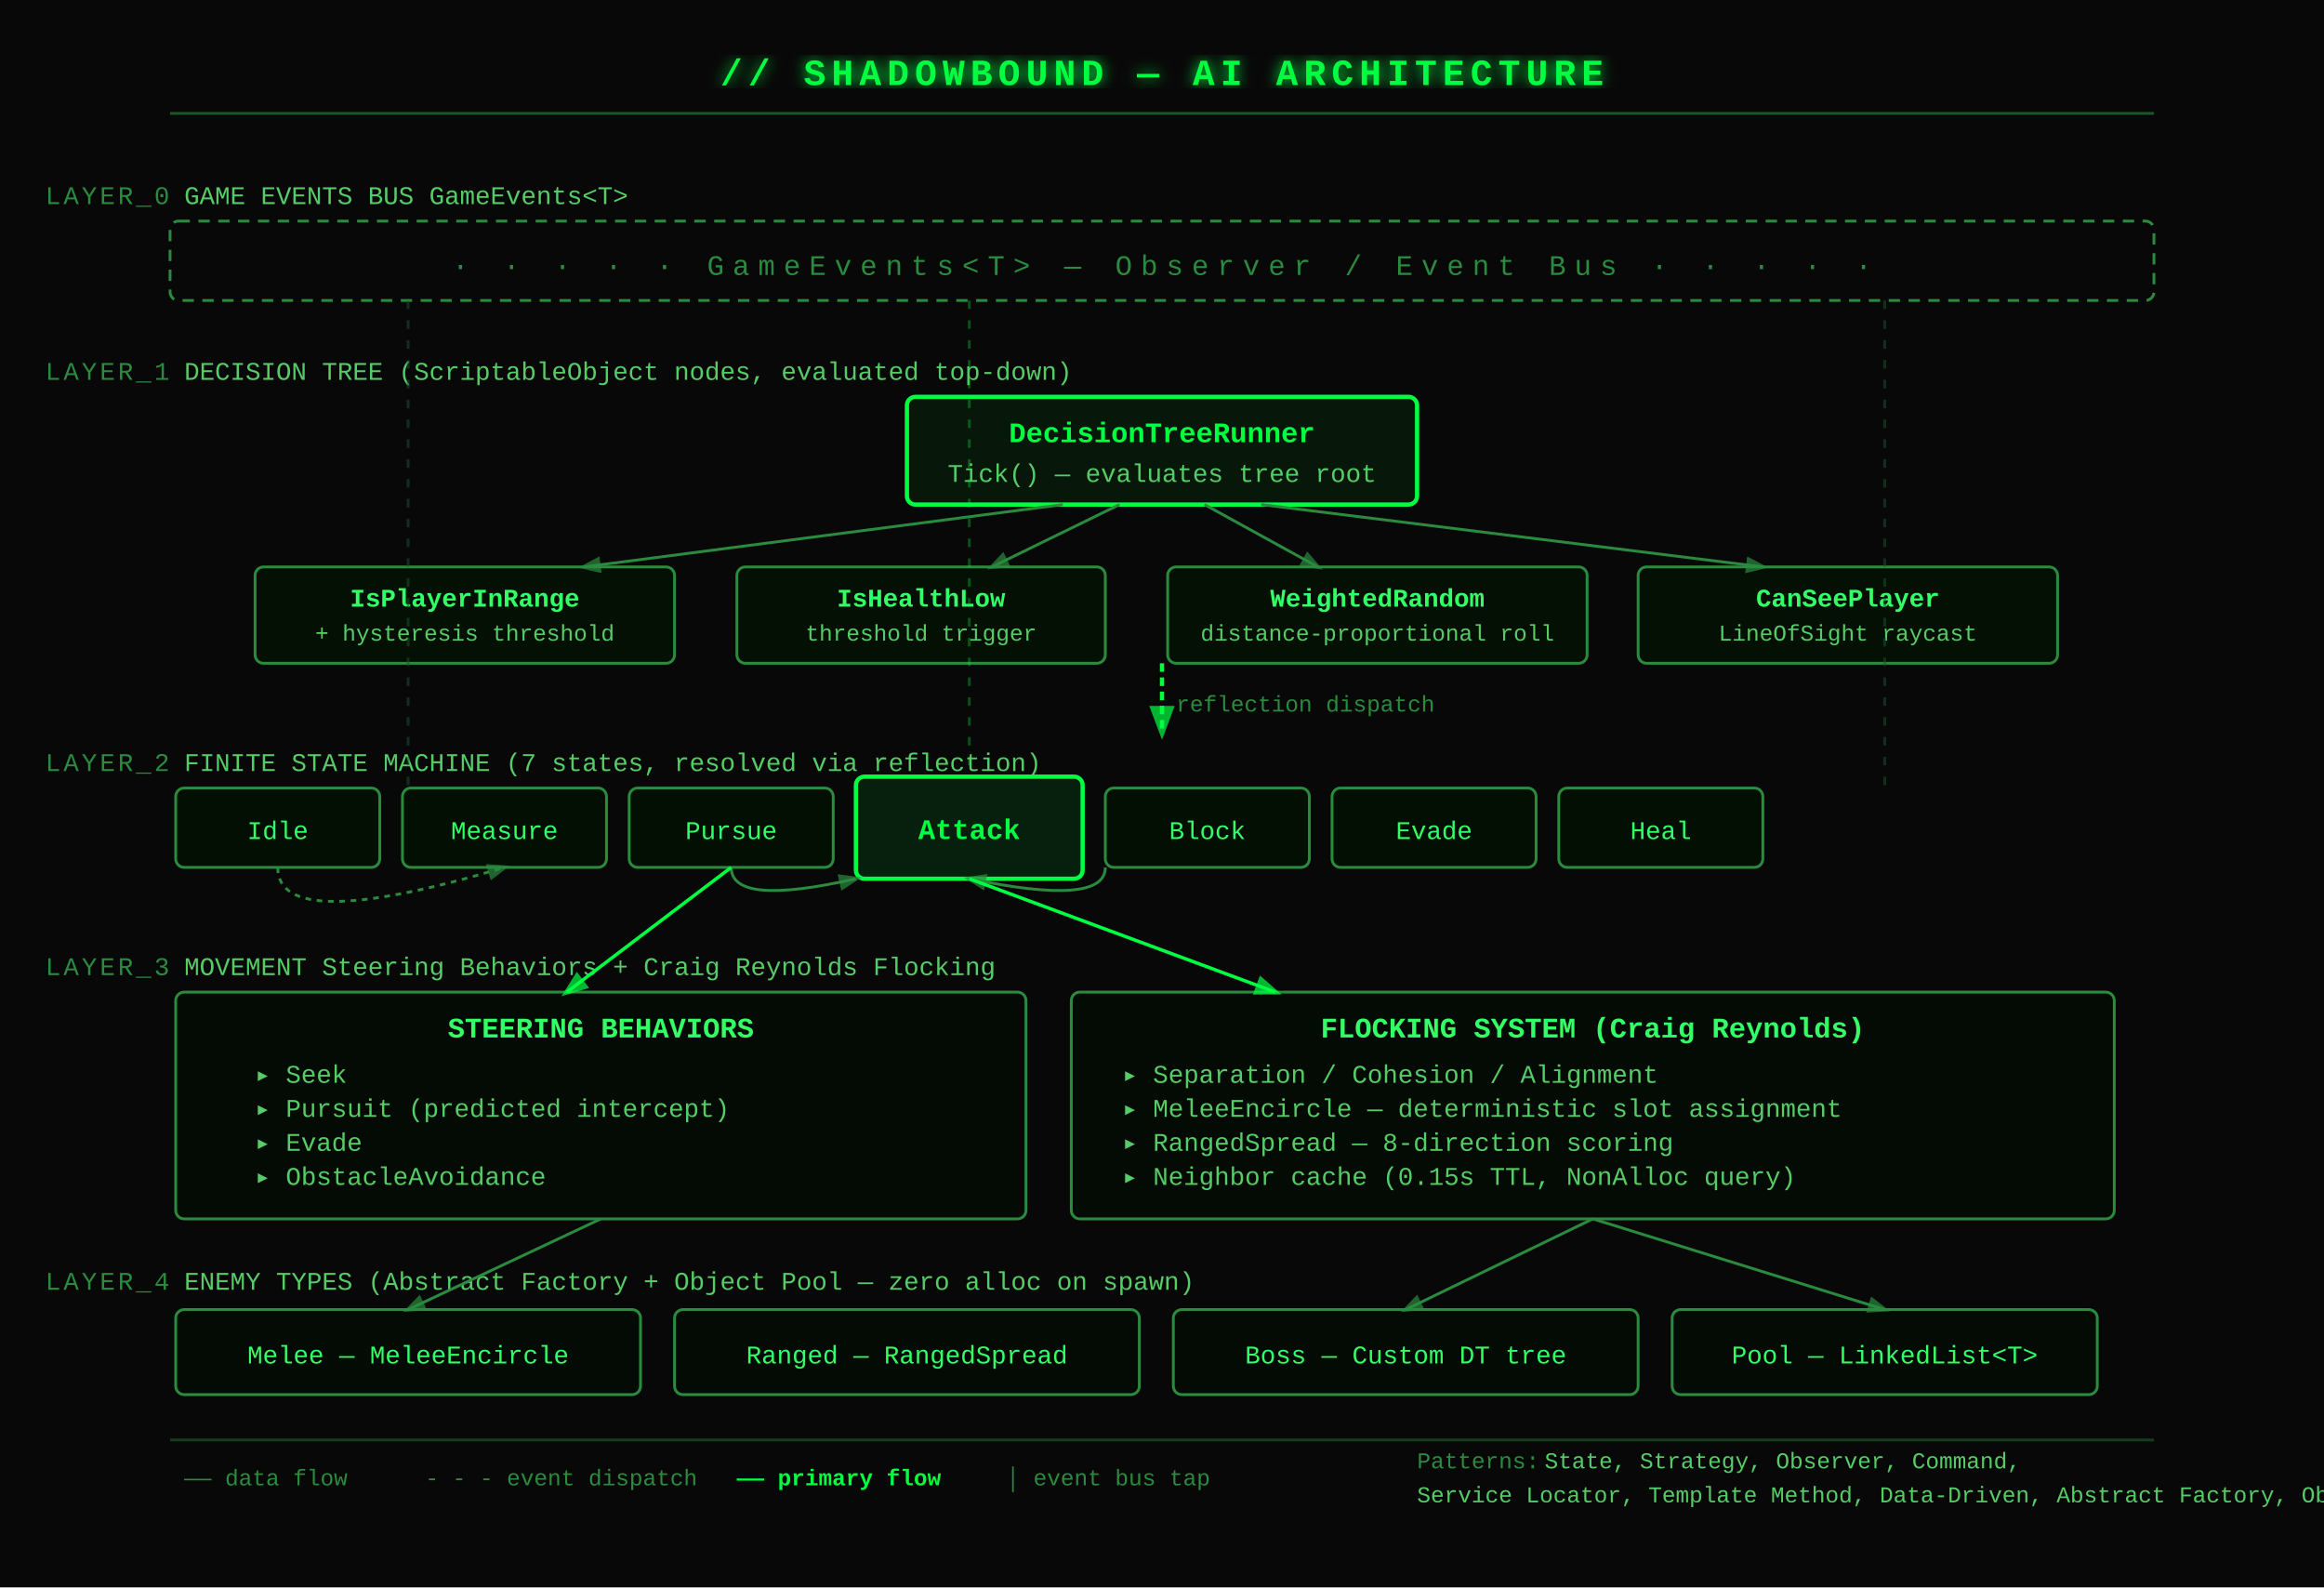
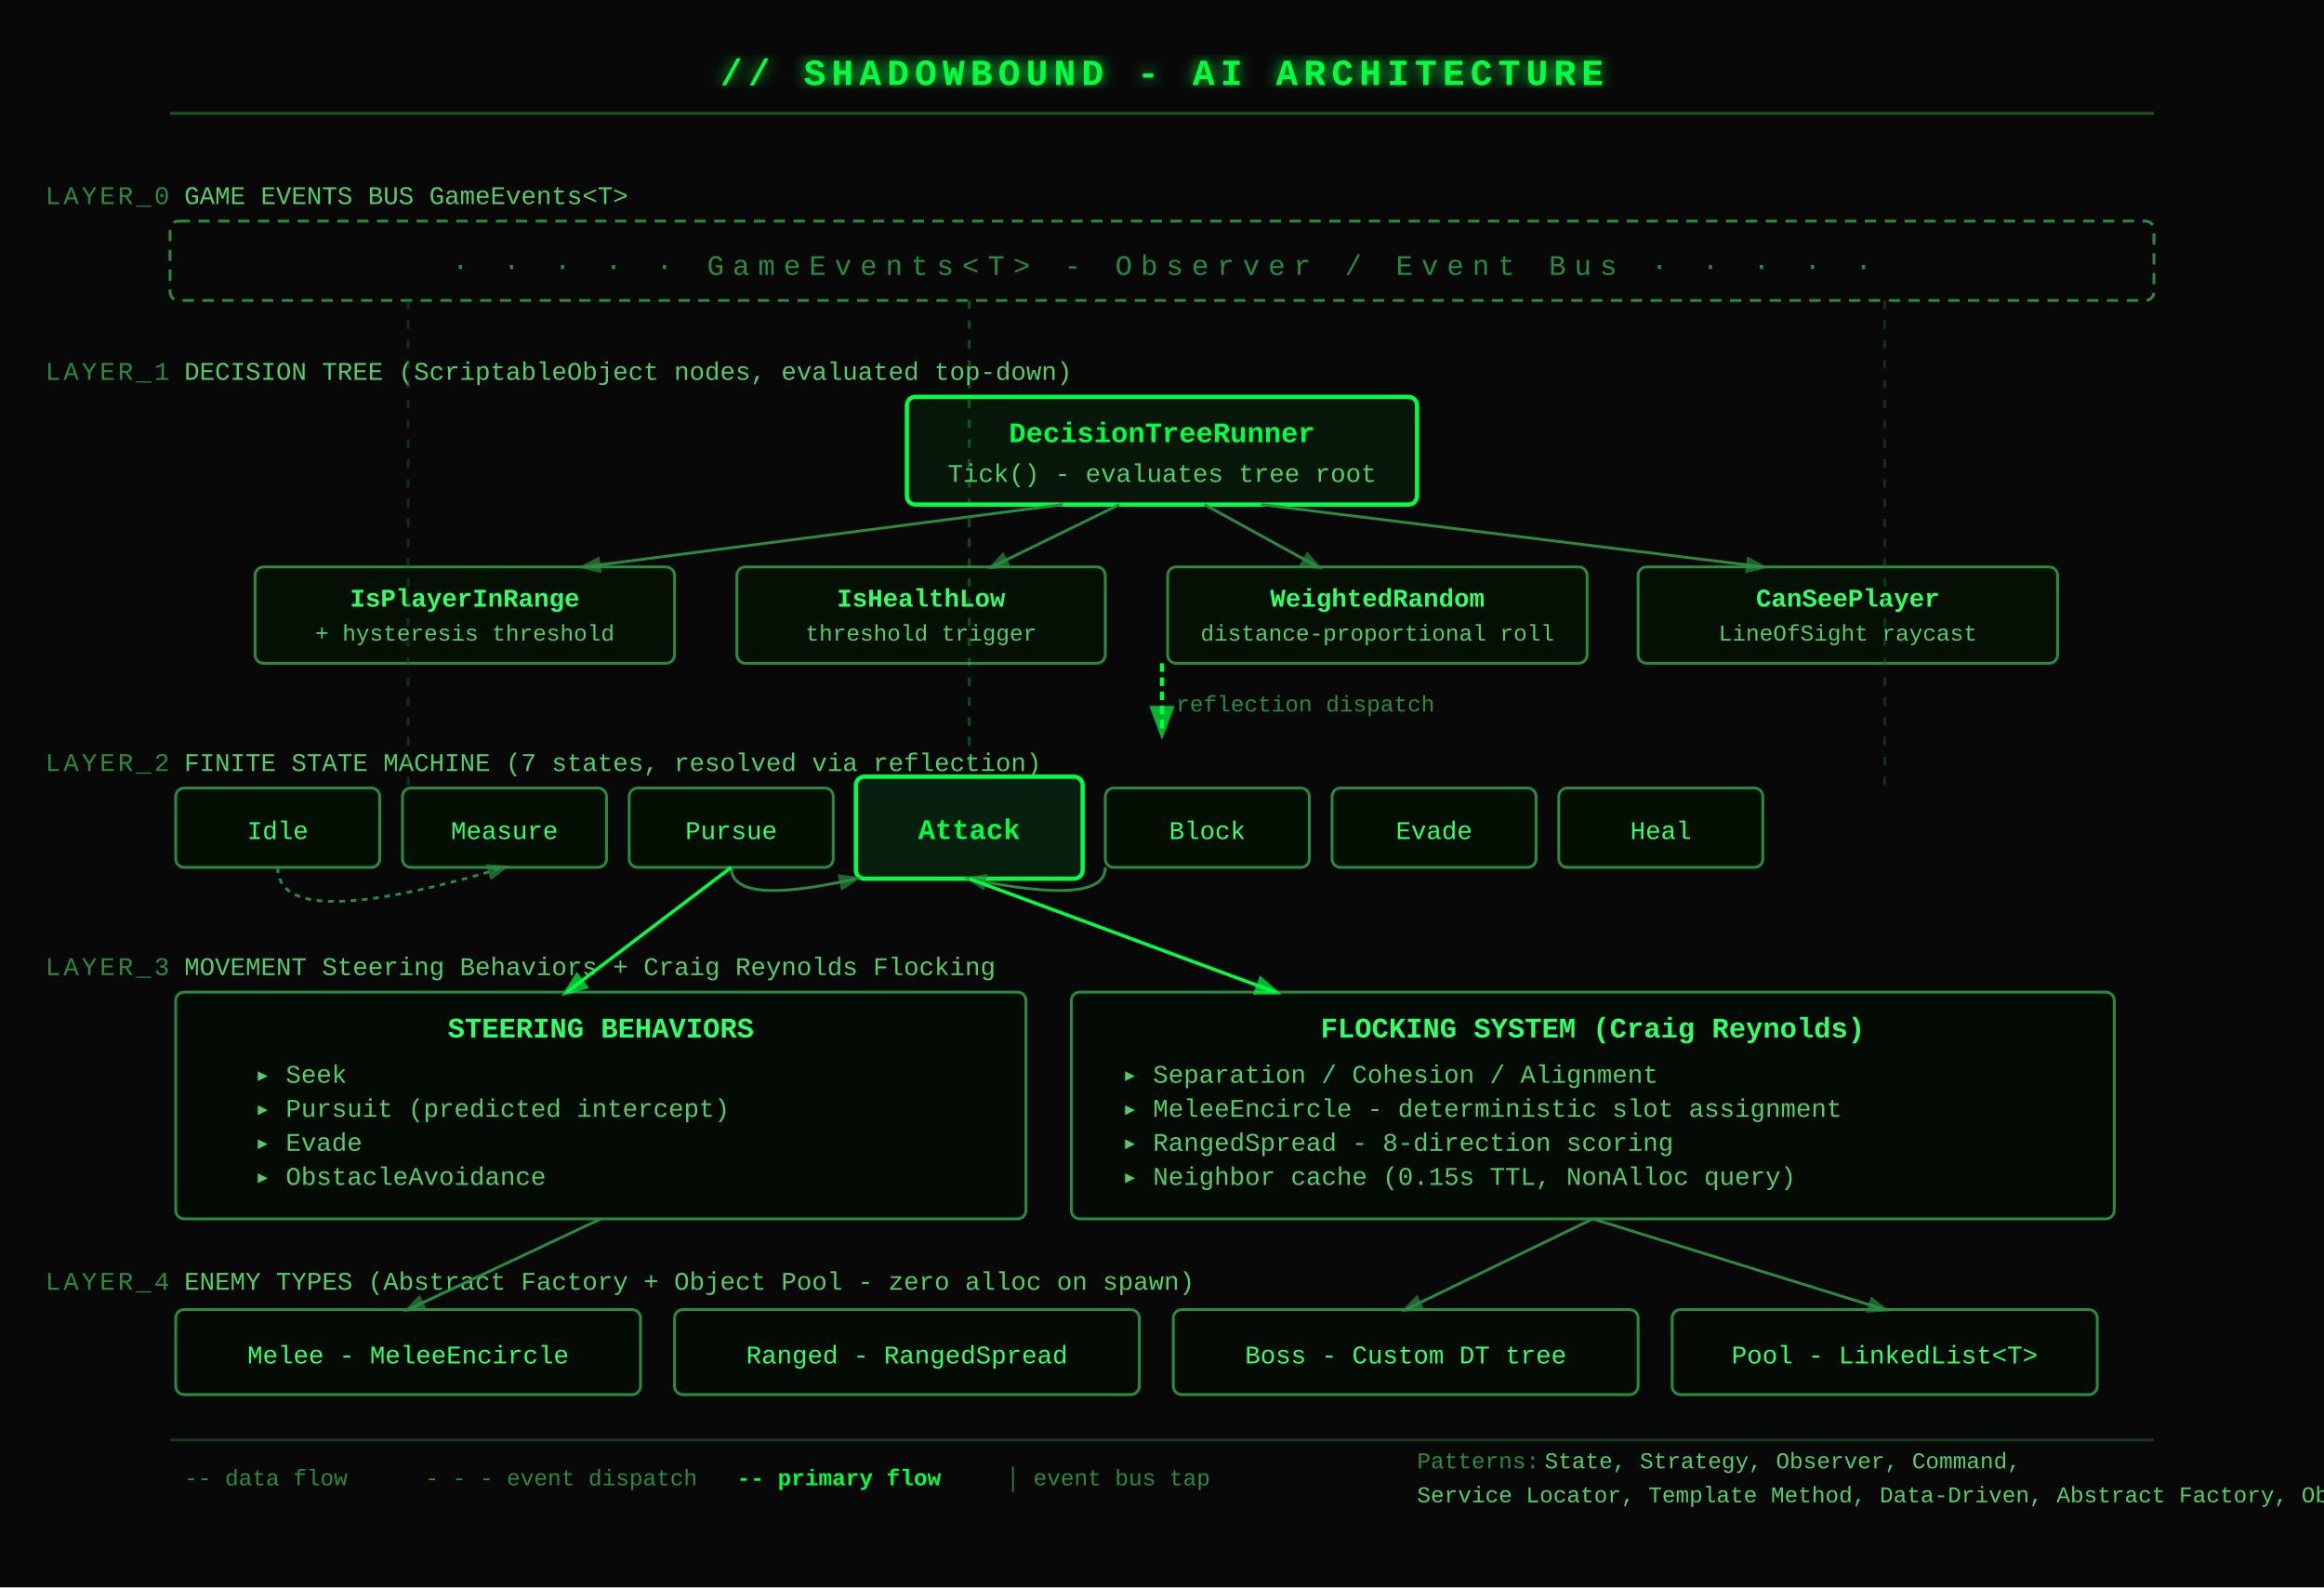
<svg xmlns="http://www.w3.org/2000/svg" viewBox="0 0 820 560" width="820" height="560" font-family="'Courier New', Courier, monospace">
  <defs>
    <filter id="glow">
      <feGaussianBlur stdDeviation="2.5" result="blur" />
      <feMerge>
        <feMergeNode in="blur" />
        <feMergeNode in="SourceGraphic" />
      </feMerge>
    </filter>
    <marker id="arrow" markerWidth="8" markerHeight="8" refX="6" refY="3" orient="auto">
      <path d="M0,0 L0,6 L8,3 z" fill="#00ff41" opacity="0.7" />
    </marker>
    <marker id="arrow-dim" markerWidth="8" markerHeight="8" refX="6" refY="3" orient="auto">
      <path d="M0,0 L0,6 L8,3 z" fill="#2a8a3e" opacity="0.7" />
    </marker>
  </defs>
  <rect width="820" height="560" fill="#080808" />
-   <text x="410" y="30" text-anchor="middle" fill="#00ff41" font-size="13" font-weight="bold" filter="url(#glow)" letter-spacing="2">// SHADOWBOUND — AI ARCHITECTURE</text>
+   <text x="410" y="30" text-anchor="middle" fill="#00ff41" font-size="13" font-weight="bold" filter="url(#glow)" letter-spacing="2">// SHADOWBOUND - AI ARCHITECTURE</text>
  <line x1="60" y1="40" x2="760" y2="40" stroke="#2a8a3e" stroke-width="1" opacity="0.6" />
  <text x="16" y="72" fill="#2a8a3e" font-size="9" letter-spacing="1">LAYER_0</text>
  <text x="65" y="72" fill="#55cc66" font-size="9">GAME EVENTS BUS   GameEvents&lt;T&gt;</text>
  <rect x="60" y="78" width="700" height="28" rx="3" fill="none" stroke="#2a8a3e" stroke-width="1" stroke-dasharray="4,3" />
-   <text x="410" y="97" text-anchor="middle" fill="#2a8a3e" font-size="10" letter-spacing="3">· · · · · GameEvents&lt;T&gt; — Observer / Event Bus · · · · ·</text>
+   <text x="410" y="97" text-anchor="middle" fill="#2a8a3e" font-size="10" letter-spacing="3">· · · · · GameEvents&lt;T&gt; - Observer / Event Bus · · · · ·</text>
  <text x="16" y="134" fill="#2a8a3e" font-size="9" letter-spacing="1">LAYER_1</text>
  <text x="65" y="134" fill="#55cc66" font-size="9">DECISION TREE   (ScriptableObject nodes, evaluated top-down)</text>
  <rect x="320" y="140" width="180" height="38" rx="3" fill="rgba(0,255,65,0.07)" stroke="#00ff41" stroke-width="1.5" />
  <text x="410" y="156" text-anchor="middle" fill="#00ff41" font-size="10" font-weight="bold">DecisionTreeRunner</text>
-   <text x="410" y="170" text-anchor="middle" fill="#55cc66" font-size="9">Tick() — evaluates tree root</text>
+   <text x="410" y="170" text-anchor="middle" fill="#55cc66" font-size="9">Tick() - evaluates tree root</text>
  <rect x="90" y="200" width="148" height="34" rx="3" fill="rgba(0,25,0,0.5)" stroke="#2a8a3e" stroke-width="1" />
  <text x="164" y="214" text-anchor="middle" fill="#33ff66" font-size="9" font-weight="bold">IsPlayerInRange</text>
  <text x="164" y="226" text-anchor="middle" fill="#55cc66" font-size="8">+ hysteresis threshold</text>
  <rect x="260" y="200" width="130" height="34" rx="3" fill="rgba(0,25,0,0.5)" stroke="#2a8a3e" stroke-width="1" />
  <text x="325" y="214" text-anchor="middle" fill="#33ff66" font-size="9" font-weight="bold">IsHealthLow</text>
  <text x="325" y="226" text-anchor="middle" fill="#55cc66" font-size="8">threshold trigger</text>
  <rect x="412" y="200" width="148" height="34" rx="3" fill="rgba(0,25,0,0.5)" stroke="#2a8a3e" stroke-width="1" />
  <text x="486" y="214" text-anchor="middle" fill="#33ff66" font-size="9" font-weight="bold">WeightedRandom</text>
  <text x="486" y="226" text-anchor="middle" fill="#55cc66" font-size="8">distance-proportional roll</text>
  <rect x="578" y="200" width="148" height="34" rx="3" fill="rgba(0,25,0,0.5)" stroke="#2a8a3e" stroke-width="1" />
  <text x="652" y="214" text-anchor="middle" fill="#33ff66" font-size="9" font-weight="bold">CanSeePlayer</text>
  <text x="652" y="226" text-anchor="middle" fill="#55cc66" font-size="8">LineOfSight raycast</text>
  <line x1="375" y1="178" x2="206" y2="200" stroke="#2a8a3e" stroke-width="1" marker-end="url(#arrow-dim)" />
  <line x1="395" y1="178" x2="350" y2="200" stroke="#2a8a3e" stroke-width="1" marker-end="url(#arrow-dim)" />
  <line x1="425" y1="178" x2="465" y2="200" stroke="#2a8a3e" stroke-width="1" marker-end="url(#arrow-dim)" />
  <line x1="445" y1="178" x2="622" y2="200" stroke="#2a8a3e" stroke-width="1" marker-end="url(#arrow-dim)" />
  <line x1="410" y1="234" x2="410" y2="258" stroke="#00ff41" stroke-width="1.5" stroke-dasharray="3,2" marker-end="url(#arrow)" />
  <text x="415" y="251" fill="#2a8a3e" font-size="8">reflection dispatch</text>
  <text x="16" y="272" fill="#2a8a3e" font-size="9" letter-spacing="1">LAYER_2</text>
  <text x="65" y="272" fill="#55cc66" font-size="9">FINITE STATE MACHINE   (7 states, resolved via reflection)</text>
  <rect x="62" y="278" width="72" height="28" rx="3" fill="rgba(0,20,0,0.6)" stroke="#2a8a3e" stroke-width="1" />
  <text x="98" y="296" text-anchor="middle" fill="#33ff66" font-size="9">Idle</text>
  <rect x="142" y="278" width="72" height="28" rx="3" fill="rgba(0,20,0,0.6)" stroke="#2a8a3e" stroke-width="1" />
  <text x="178" y="296" text-anchor="middle" fill="#33ff66" font-size="9">Measure</text>
  <rect x="222" y="278" width="72" height="28" rx="3" fill="rgba(0,20,0,0.6)" stroke="#2a8a3e" stroke-width="1" />
  <text x="258" y="296" text-anchor="middle" fill="#33ff66" font-size="9">Pursue</text>
  <rect x="302" y="274" width="80" height="36" rx="3" fill="rgba(0,255,65,0.1)" stroke="#00ff41" stroke-width="1.5" />
  <text x="342" y="296" text-anchor="middle" fill="#00ff41" font-size="10" font-weight="bold">Attack</text>
  <rect x="390" y="278" width="72" height="28" rx="3" fill="rgba(0,20,0,0.6)" stroke="#2a8a3e" stroke-width="1" />
  <text x="426" y="296" text-anchor="middle" fill="#33ff66" font-size="9">Block</text>
  <rect x="470" y="278" width="72" height="28" rx="3" fill="rgba(0,20,0,0.6)" stroke="#2a8a3e" stroke-width="1" />
  <text x="506" y="296" text-anchor="middle" fill="#33ff66" font-size="9">Evade</text>
  <rect x="550" y="278" width="72" height="28" rx="3" fill="rgba(0,20,0,0.6)" stroke="#2a8a3e" stroke-width="1" />
  <text x="586" y="296" text-anchor="middle" fill="#33ff66" font-size="9">Heal</text>
  <path d="M 258,306 Q 258,320 302,310" stroke="#2a8a3e" stroke-width="1" fill="none" marker-end="url(#arrow-dim)" />
  <path d="M 390,306 Q 390,320 342,310" stroke="#2a8a3e" stroke-width="1" fill="none" marker-end="url(#arrow-dim)" />
  <path d="M 98,306 Q 98,330 178,306" stroke="#2a8a3e" stroke-width="1" fill="none" stroke-dasharray="2,2" marker-end="url(#arrow-dim)" />
  <text x="16" y="344" fill="#2a8a3e" font-size="9" letter-spacing="1">LAYER_3</text>
  <text x="65" y="344" fill="#55cc66" font-size="9">MOVEMENT   Steering Behaviors + Craig Reynolds Flocking</text>
  <rect x="62" y="350" width="300" height="80" rx="3" fill="rgba(0,15,0,0.5)" stroke="#2a8a3e" stroke-width="1" />
  <text x="212" y="366" text-anchor="middle" fill="#33ff66" font-size="10" font-weight="bold">STEERING BEHAVIORS</text>
  <text x="90" y="382" fill="#55cc66" font-size="9">▸ Seek</text>
  <text x="90" y="394" fill="#55cc66" font-size="9">▸ Pursuit (predicted intercept)</text>
  <text x="90" y="406" fill="#55cc66" font-size="9">▸ Evade</text>
  <text x="90" y="418" fill="#55cc66" font-size="9">▸ ObstacleAvoidance</text>
  <rect x="378" y="350" width="368" height="80" rx="3" fill="rgba(0,15,0,0.5)" stroke="#2a8a3e" stroke-width="1" />
  <text x="562" y="366" text-anchor="middle" fill="#33ff66" font-size="10" font-weight="bold">FLOCKING SYSTEM   (Craig Reynolds)</text>
  <text x="396" y="382" fill="#55cc66" font-size="9">▸ Separation / Cohesion / Alignment</text>
-   <text x="396" y="394" fill="#55cc66" font-size="9">▸ MeleeEncircle — deterministic slot assignment</text>
-   <text x="396" y="406" fill="#55cc66" font-size="9">▸ RangedSpread — 8-direction scoring</text>
+   <text x="396" y="394" fill="#55cc66" font-size="9">▸ MeleeEncircle - deterministic slot assignment</text>
+   <text x="396" y="406" fill="#55cc66" font-size="9">▸ RangedSpread - 8-direction scoring</text>
  <text x="396" y="418" fill="#55cc66" font-size="9">▸ Neighbor cache (0.15s TTL, NonAlloc query)</text>
  <line x1="258" y1="306" x2="200" y2="350" stroke="#00ff41" stroke-width="1.2" marker-end="url(#arrow)" />
  <line x1="342" y1="310" x2="450" y2="350" stroke="#00ff41" stroke-width="1.2" marker-end="url(#arrow)" />
  <text x="16" y="455" fill="#2a8a3e" font-size="9" letter-spacing="1">LAYER_4</text>
-   <text x="65" y="455" fill="#55cc66" font-size="9">ENEMY TYPES   (Abstract Factory + Object Pool — zero alloc on spawn)</text>
+   <text x="65" y="455" fill="#55cc66" font-size="9">ENEMY TYPES   (Abstract Factory + Object Pool - zero alloc on spawn)</text>
  <rect x="62" y="462" width="164" height="30" rx="3" fill="rgba(0,15,0,0.5)" stroke="#2a8a3e" stroke-width="1" />
-   <text x="144" y="481" text-anchor="middle" fill="#33ff66" font-size="9">Melee — MeleeEncircle</text>
+   <text x="144" y="481" text-anchor="middle" fill="#33ff66" font-size="9">Melee - MeleeEncircle</text>
  <rect x="238" y="462" width="164" height="30" rx="3" fill="rgba(0,15,0,0.5)" stroke="#2a8a3e" stroke-width="1" />
-   <text x="320" y="481" text-anchor="middle" fill="#33ff66" font-size="9">Ranged — RangedSpread</text>
+   <text x="320" y="481" text-anchor="middle" fill="#33ff66" font-size="9">Ranged - RangedSpread</text>
  <rect x="414" y="462" width="164" height="30" rx="3" fill="rgba(0,15,0,0.5)" stroke="#2a8a3e" stroke-width="1" />
-   <text x="496" y="481" text-anchor="middle" fill="#33ff66" font-size="9">Boss — Custom DT tree</text>
+   <text x="496" y="481" text-anchor="middle" fill="#33ff66" font-size="9">Boss - Custom DT tree</text>
  <rect x="590" y="462" width="150" height="30" rx="3" fill="rgba(0,15,0,0.5)" stroke="#2a8a3e" stroke-width="1" />
-   <text x="665" y="481" text-anchor="middle" fill="#33ff66" font-size="9">Pool — LinkedList&lt;T&gt;</text>
+   <text x="665" y="481" text-anchor="middle" fill="#33ff66" font-size="9">Pool - LinkedList&lt;T&gt;</text>
  <line x1="212" y1="430" x2="144" y2="462" stroke="#2a8a3e" stroke-width="1" marker-end="url(#arrow-dim)" />
  <line x1="562" y1="430" x2="496" y2="462" stroke="#2a8a3e" stroke-width="1" marker-end="url(#arrow-dim)" />
  <line x1="562" y1="430" x2="665" y2="462" stroke="#2a8a3e" stroke-width="1" marker-end="url(#arrow-dim)" />
  <line x1="144" y1="106" x2="144" y2="278" stroke="#1a5530" stroke-width="1" stroke-dasharray="3,4" opacity="0.5" />
  <line x1="342" y1="106" x2="342" y2="274" stroke="#00ff41" stroke-width="1" stroke-dasharray="3,4" opacity="0.3" />
  <line x1="665" y1="106" x2="665" y2="278" stroke="#1a5530" stroke-width="1" stroke-dasharray="3,4" opacity="0.5" />
  <line x1="60" y1="508" x2="760" y2="508" stroke="#2a8a3e" stroke-width="1" opacity="0.4" />
-   <text x="65" y="524" fill="#2a8a3e" font-size="8">——  data flow</text>
+   <text x="65" y="524" fill="#2a8a3e" font-size="8">--  data flow</text>
  <text x="150" y="524" fill="#2a8a3e" font-size="8">- - -  event dispatch</text>
-   <text x="260" y="524" fill="#00ff41" font-size="8" font-weight="bold">——  primary flow</text>
+   <text x="260" y="524" fill="#00ff41" font-size="8" font-weight="bold">--  primary flow</text>
  <text x="355" y="524" fill="#2a8a3e" font-size="8">│  event bus tap</text>
  <text x="500" y="518" fill="#2a8a3e" font-size="8">Patterns:</text>
  <text x="545" y="518" fill="#55cc66" font-size="8">State, Strategy, Observer, Command,</text>
  <text x="500" y="530" fill="#55cc66" font-size="8">Service Locator, Template Method, Data-Driven, Abstract Factory, Object Pool</text>
</svg>
